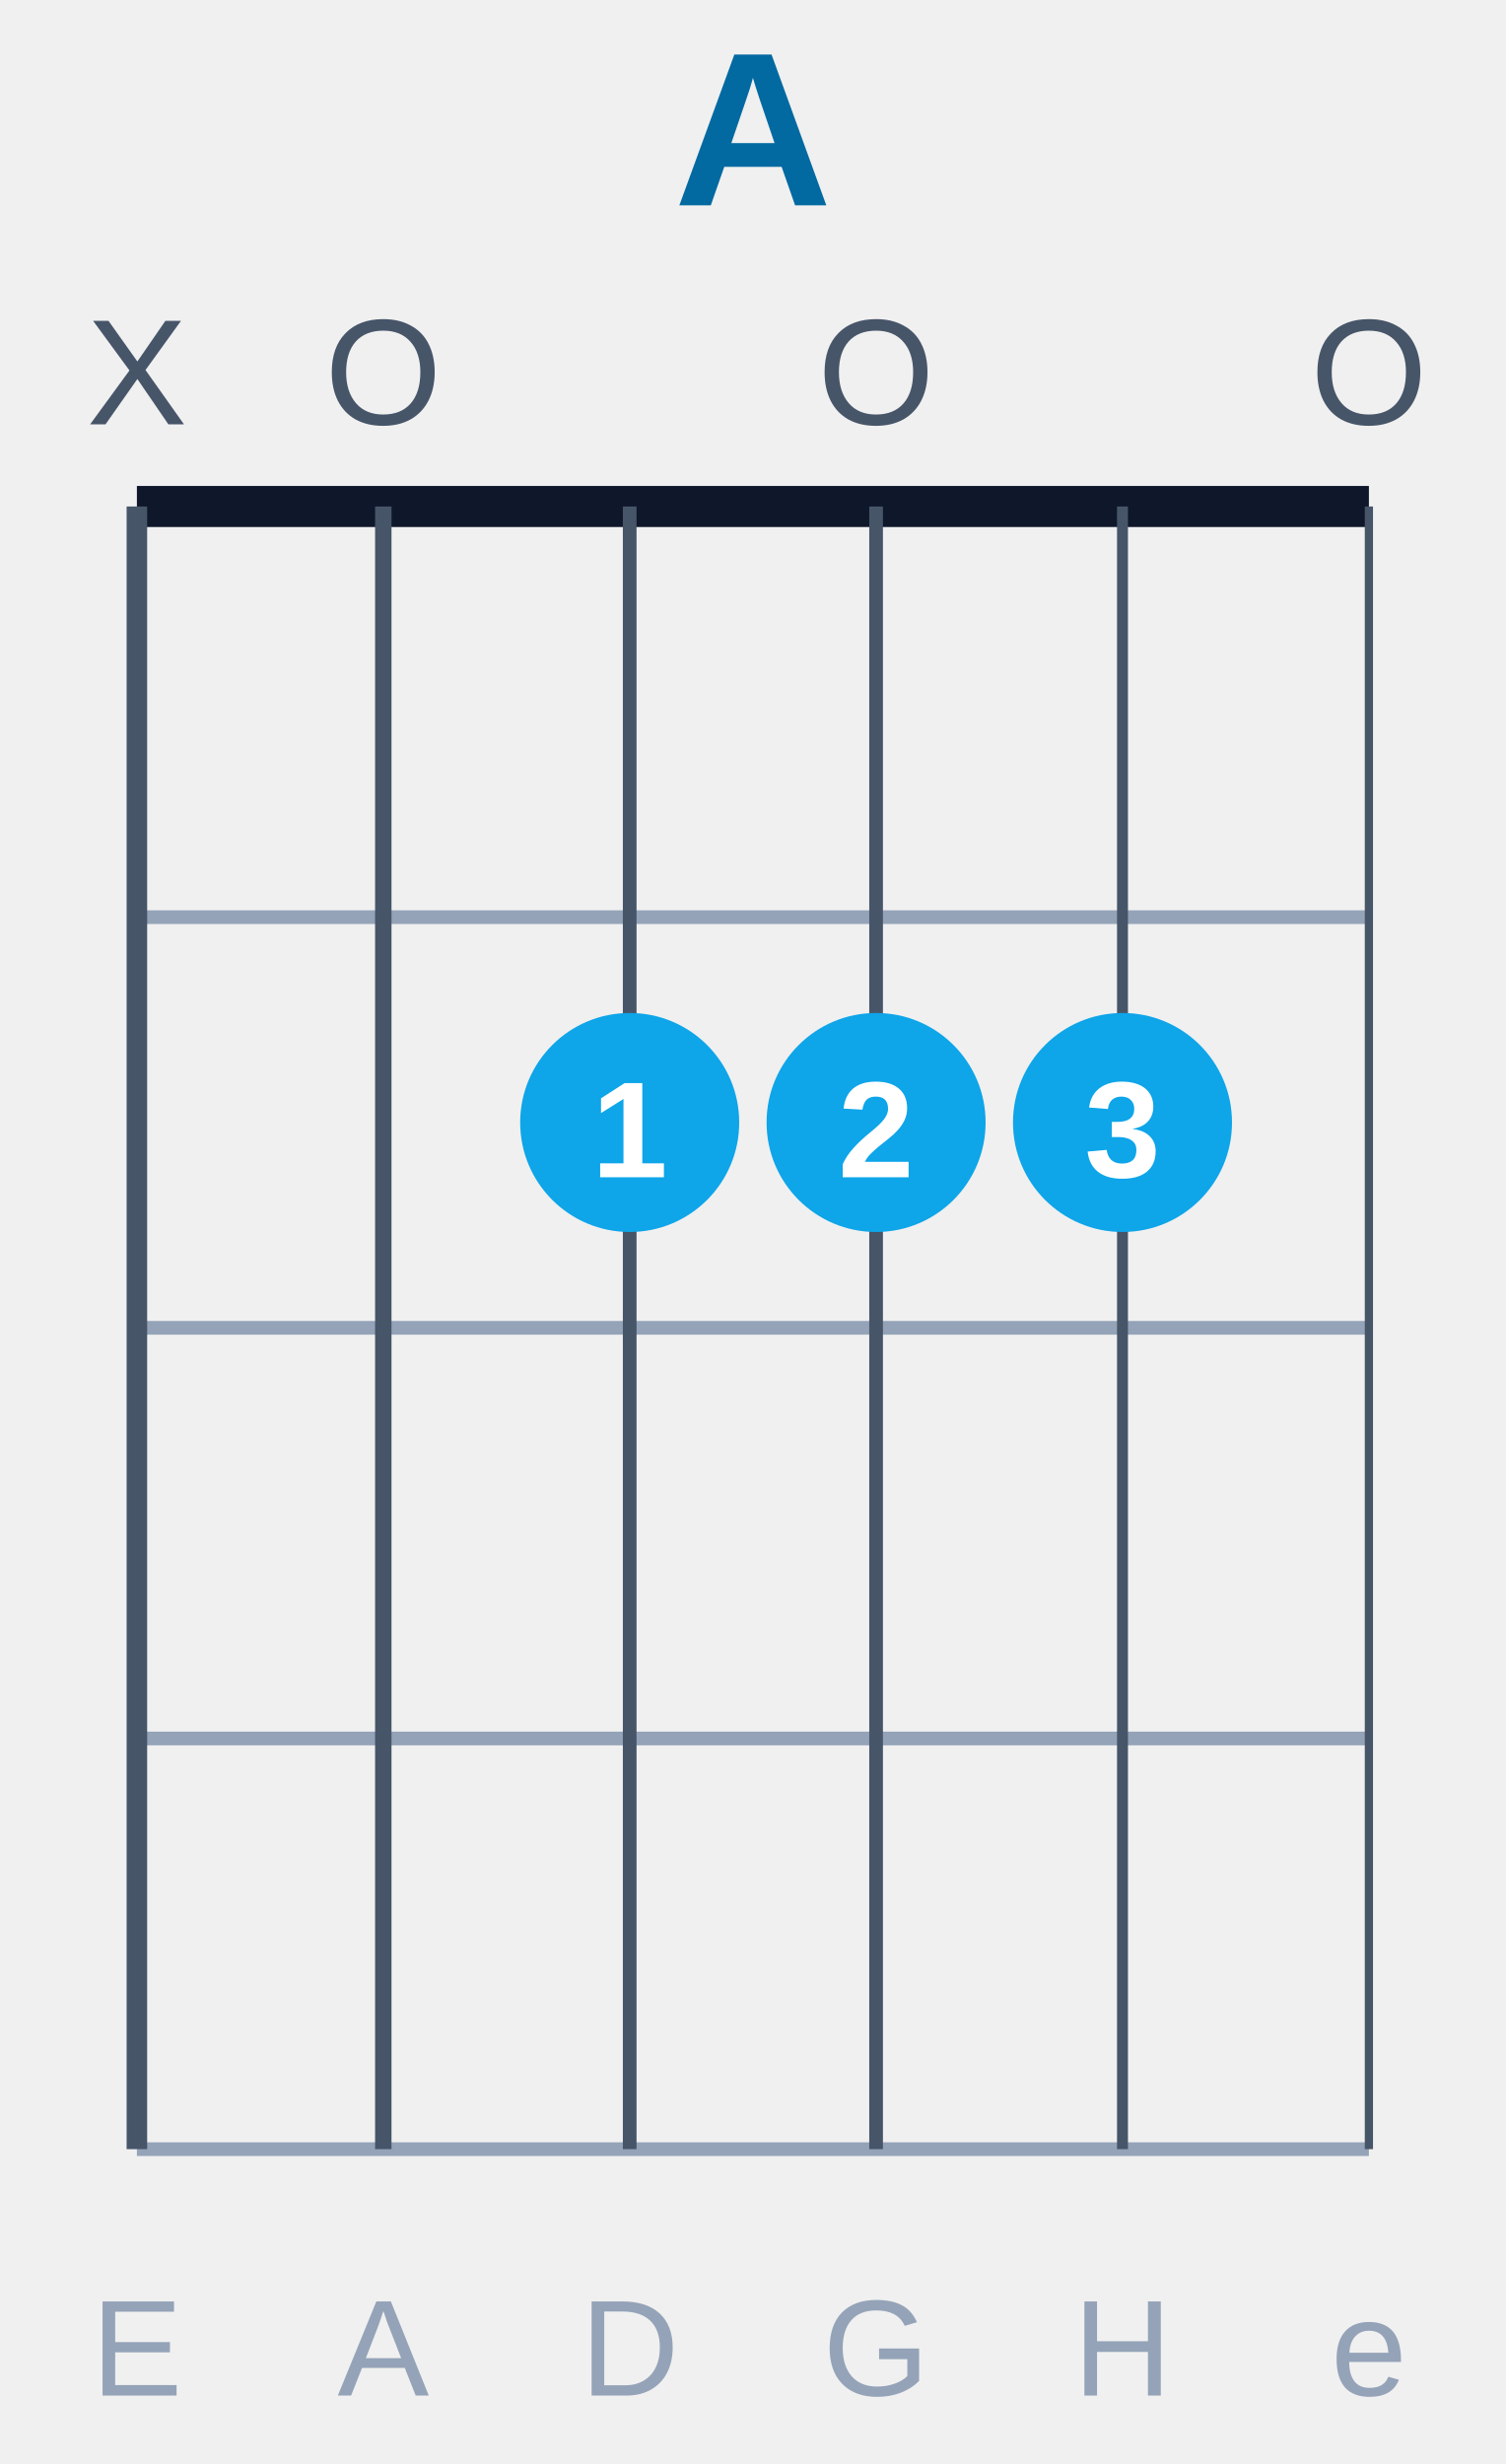
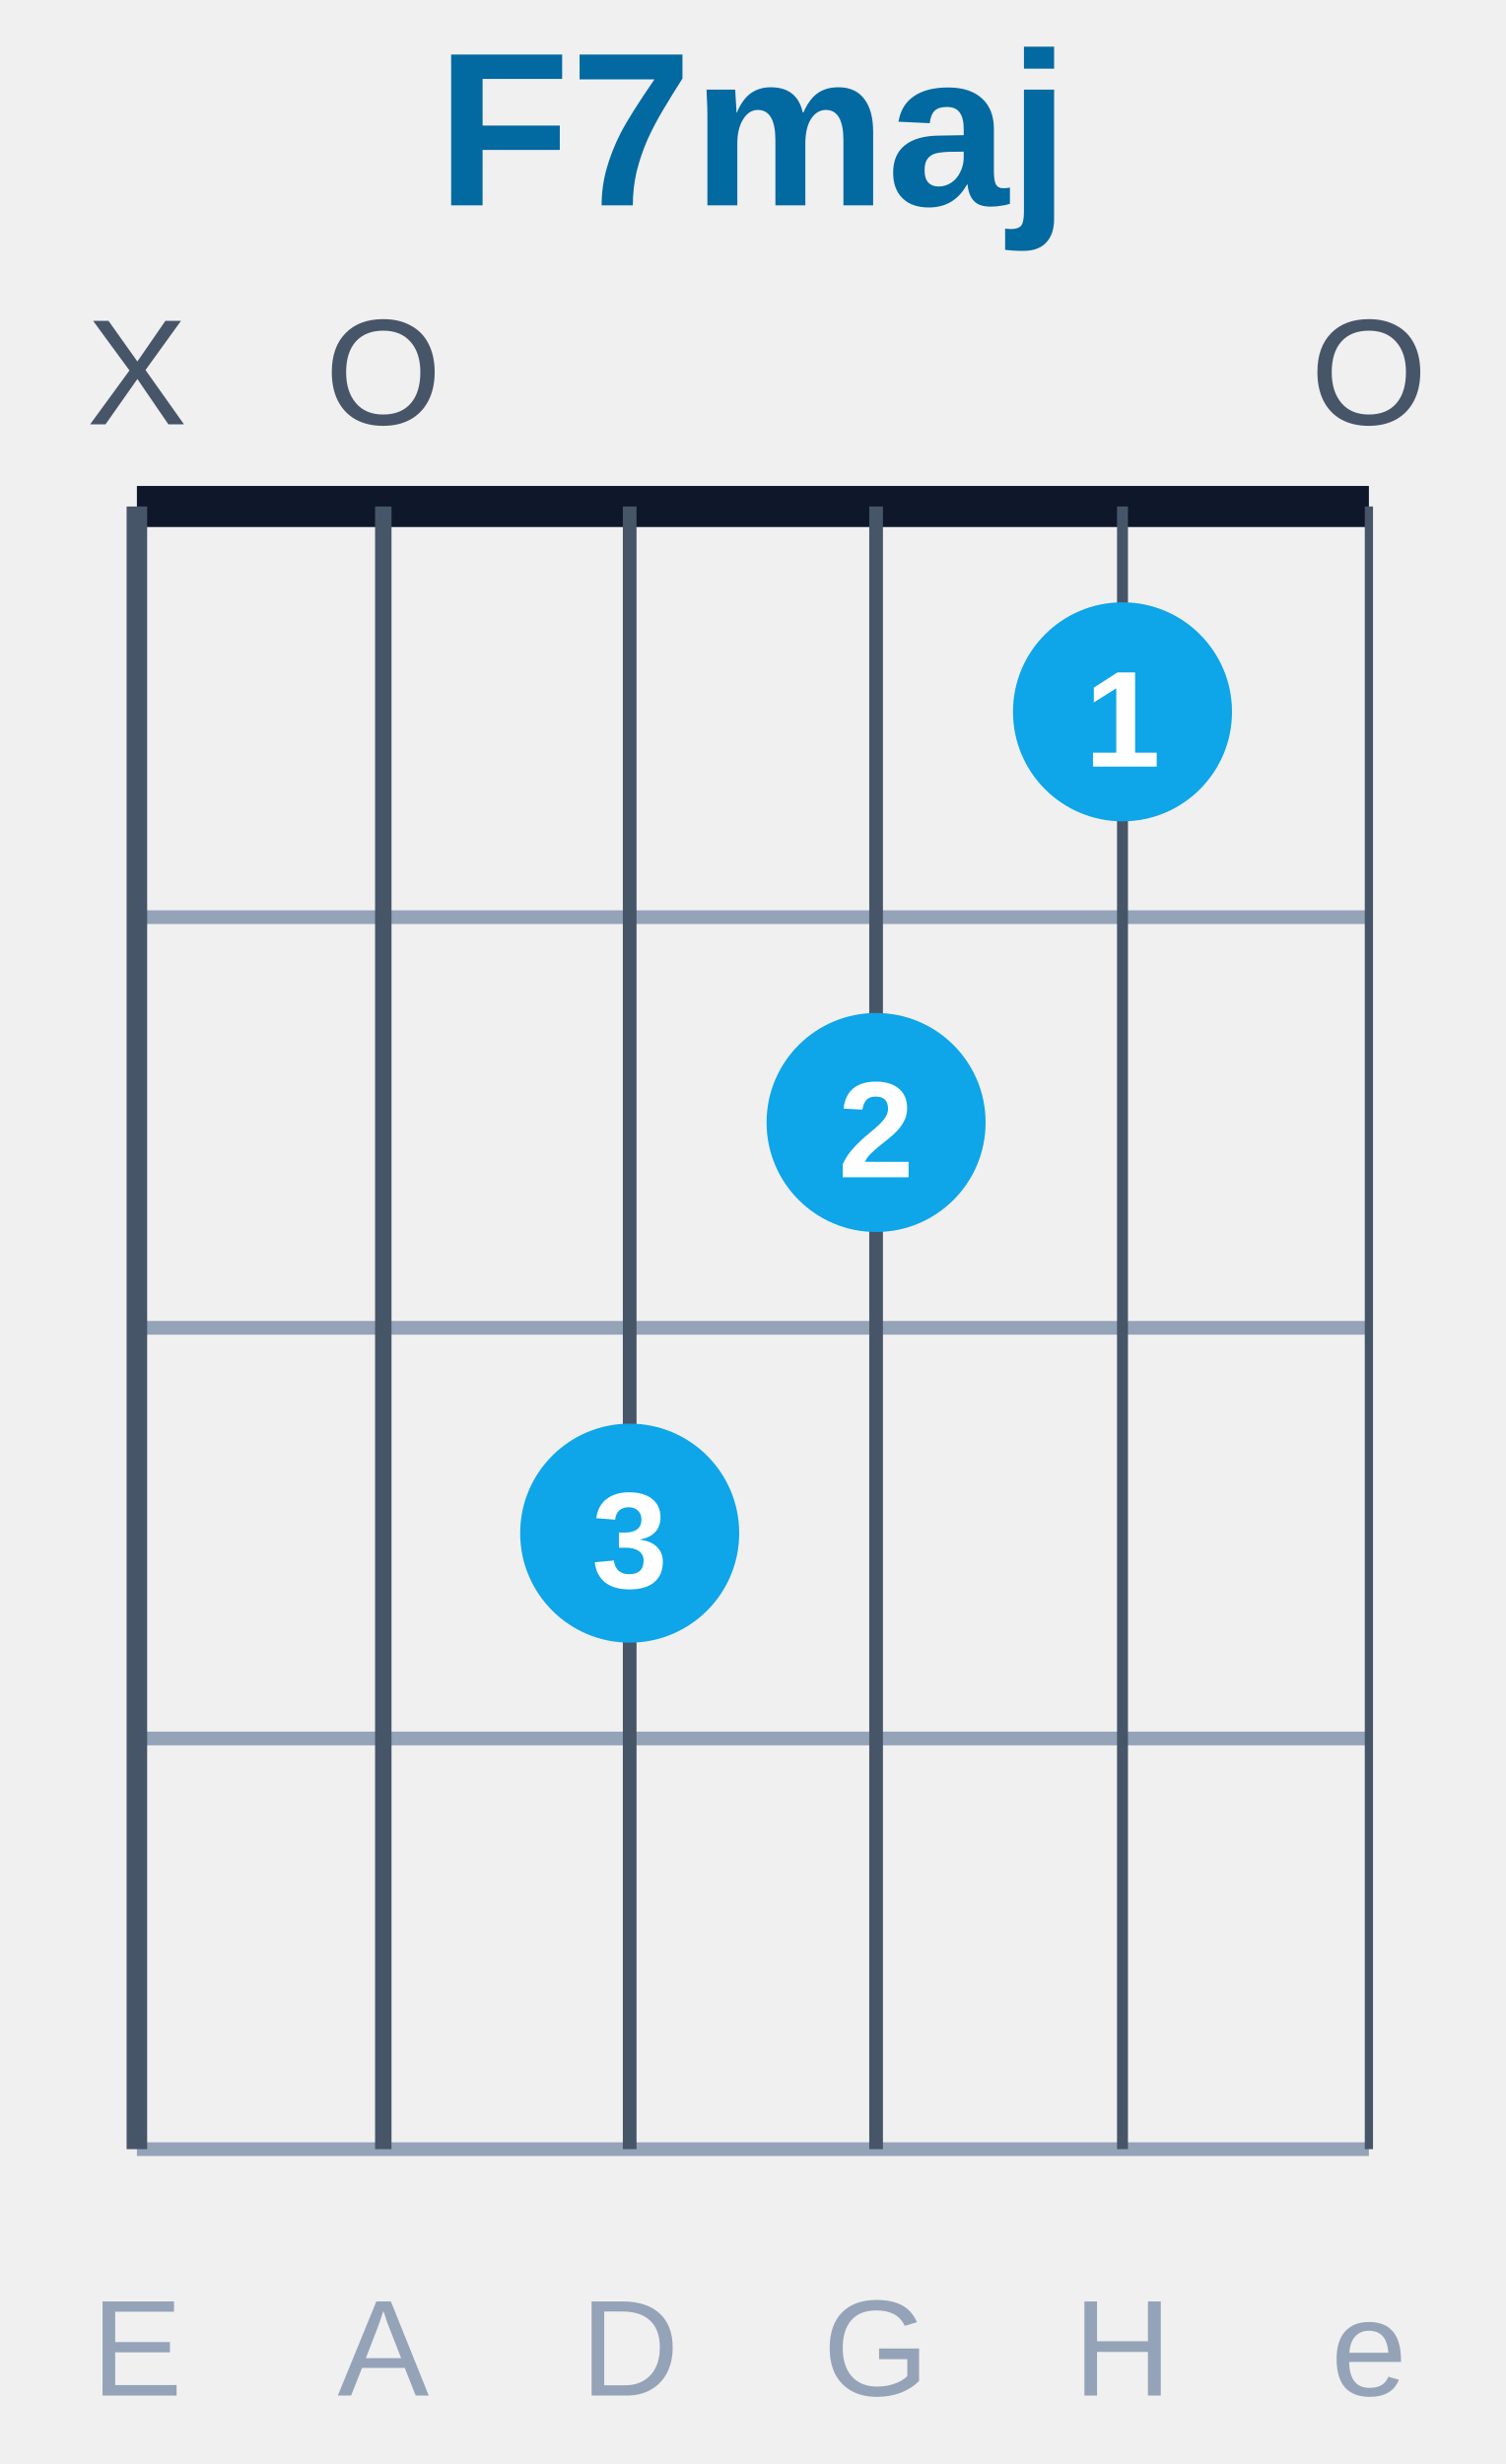
<svg xmlns="http://www.w3.org/2000/svg" viewBox="30 35 110 180" width="100%" height="100%" style="background: #ffffff; border: 1px solid #e2e8f0; border-radius: 8px; font-family: Arial, sans-serif;">
  <g transform="translate(40, 50)">
-     <text x="45" y="0" font-size="16" font-weight="bold" fill="#0369a1" text-anchor="middle">A</text>
+     <text x="45" y="0" font-size="16" font-weight="bold" fill="#0369a1" text-anchor="middle">F7maj</text>
    <text x="0" y="16" font-size="11" fill="#475569" text-anchor="middle">X</text>
    <text x="18" y="16" font-size="11" fill="#475569" text-anchor="middle">O</text>
-     <text x="54" y="16" font-size="11" fill="#475569" text-anchor="middle">O</text>
    <text x="90" y="16" font-size="11" fill="#475569" text-anchor="middle">O</text>
    <line x1="0" y1="22" x2="90" y2="22" stroke="#0f172a" stroke-width="3" />
    <line x1="0" y1="52" x2="90" y2="52" stroke="#94a3b8" stroke-width="1" />
    <line x1="0" y1="82" x2="90" y2="82" stroke="#94a3b8" stroke-width="1" />
    <line x1="0" y1="112" x2="90" y2="112" stroke="#94a3b8" stroke-width="1" />
    <line x1="0" y1="142" x2="90" y2="142" stroke="#94a3b8" stroke-width="1" />
    <line x1="0" y1="22" x2="0" y2="142" stroke="#475569" stroke-width="1.5" />
    <line x1="18" y1="22" x2="18" y2="142" stroke="#475569" stroke-width="1.2" />
    <line x1="36" y1="22" x2="36" y2="142" stroke="#475569" stroke-width="1" />
    <line x1="54" y1="22" x2="54" y2="142" stroke="#475569" stroke-width="1" />
    <line x1="72" y1="22" x2="72" y2="142" stroke="#475569" stroke-width="0.8" />
    <line x1="90" y1="22" x2="90" y2="142" stroke="#475569" stroke-width="0.6" />
-     <circle cx="36" cy="67" r="8" fill="#0ea5e9" />
-     <text x="36" y="71" font-size="10" font-weight="bold" fill="#fff" text-anchor="middle">1</text>
    <circle cx="54" cy="67" r="8" fill="#0ea5e9" />
    <text x="54" y="71" font-size="10" font-weight="bold" fill="#fff" text-anchor="middle">2</text>
-     <circle cx="72" cy="67" r="8" fill="#0ea5e9" />
-     <text x="72" y="71" font-size="10" font-weight="bold" fill="#fff" text-anchor="middle">3</text>
+     <circle cx="36" cy="97" r="8" fill="#0ea5e9" />
+     <text x="36" y="101" font-size="10" font-weight="bold" fill="#fff" text-anchor="middle">3</text>
+     <circle cx="72" cy="37" r="8" fill="#0ea5e9" />
+     <text x="72" y="41" font-size="10" font-weight="bold" fill="#fff" text-anchor="middle">1</text>
    <text x="0" y="160" font-size="10" fill="#94a3b8" text-anchor="middle">E</text>
    <text x="18" y="160" font-size="10" fill="#94a3b8" text-anchor="middle">A</text>
    <text x="36" y="160" font-size="10" fill="#94a3b8" text-anchor="middle">D</text>
    <text x="54" y="160" font-size="10" fill="#94a3b8" text-anchor="middle">G</text>
    <text x="72" y="160" font-size="10" fill="#94a3b8" text-anchor="middle">H</text>
    <text x="90" y="160" font-size="10" fill="#94a3b8" text-anchor="middle">e</text>
  </g>
</svg>
